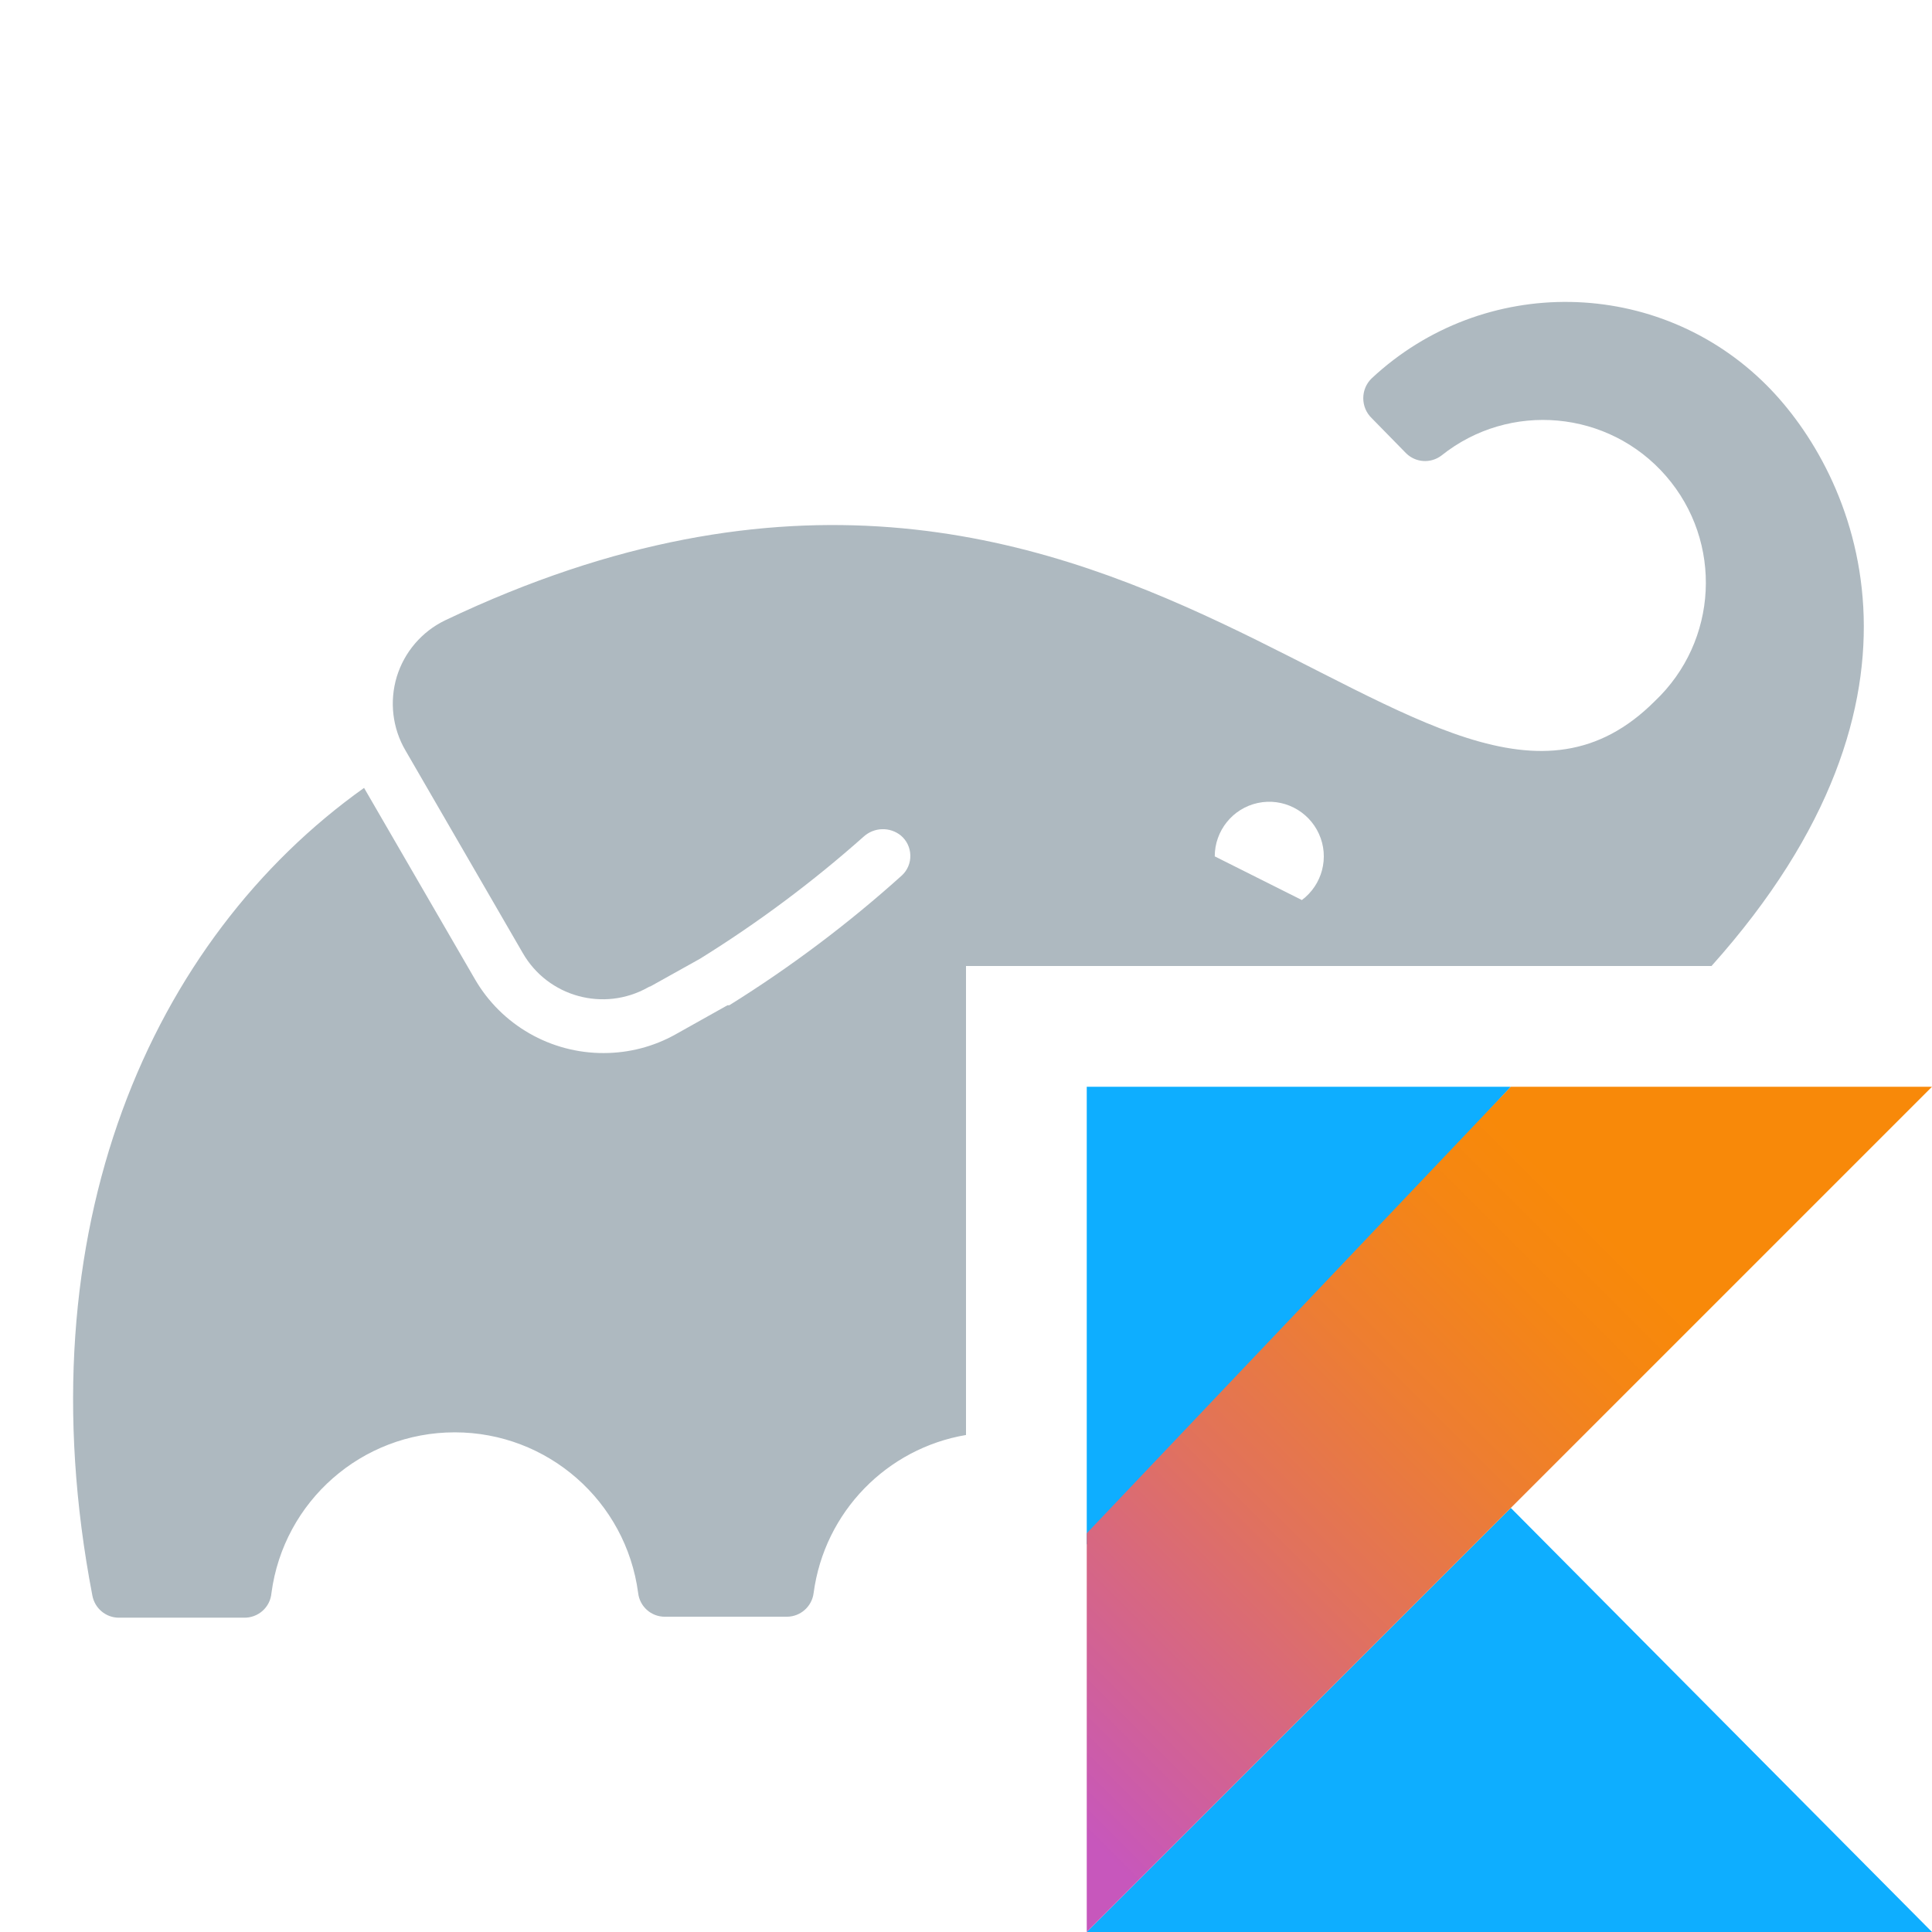
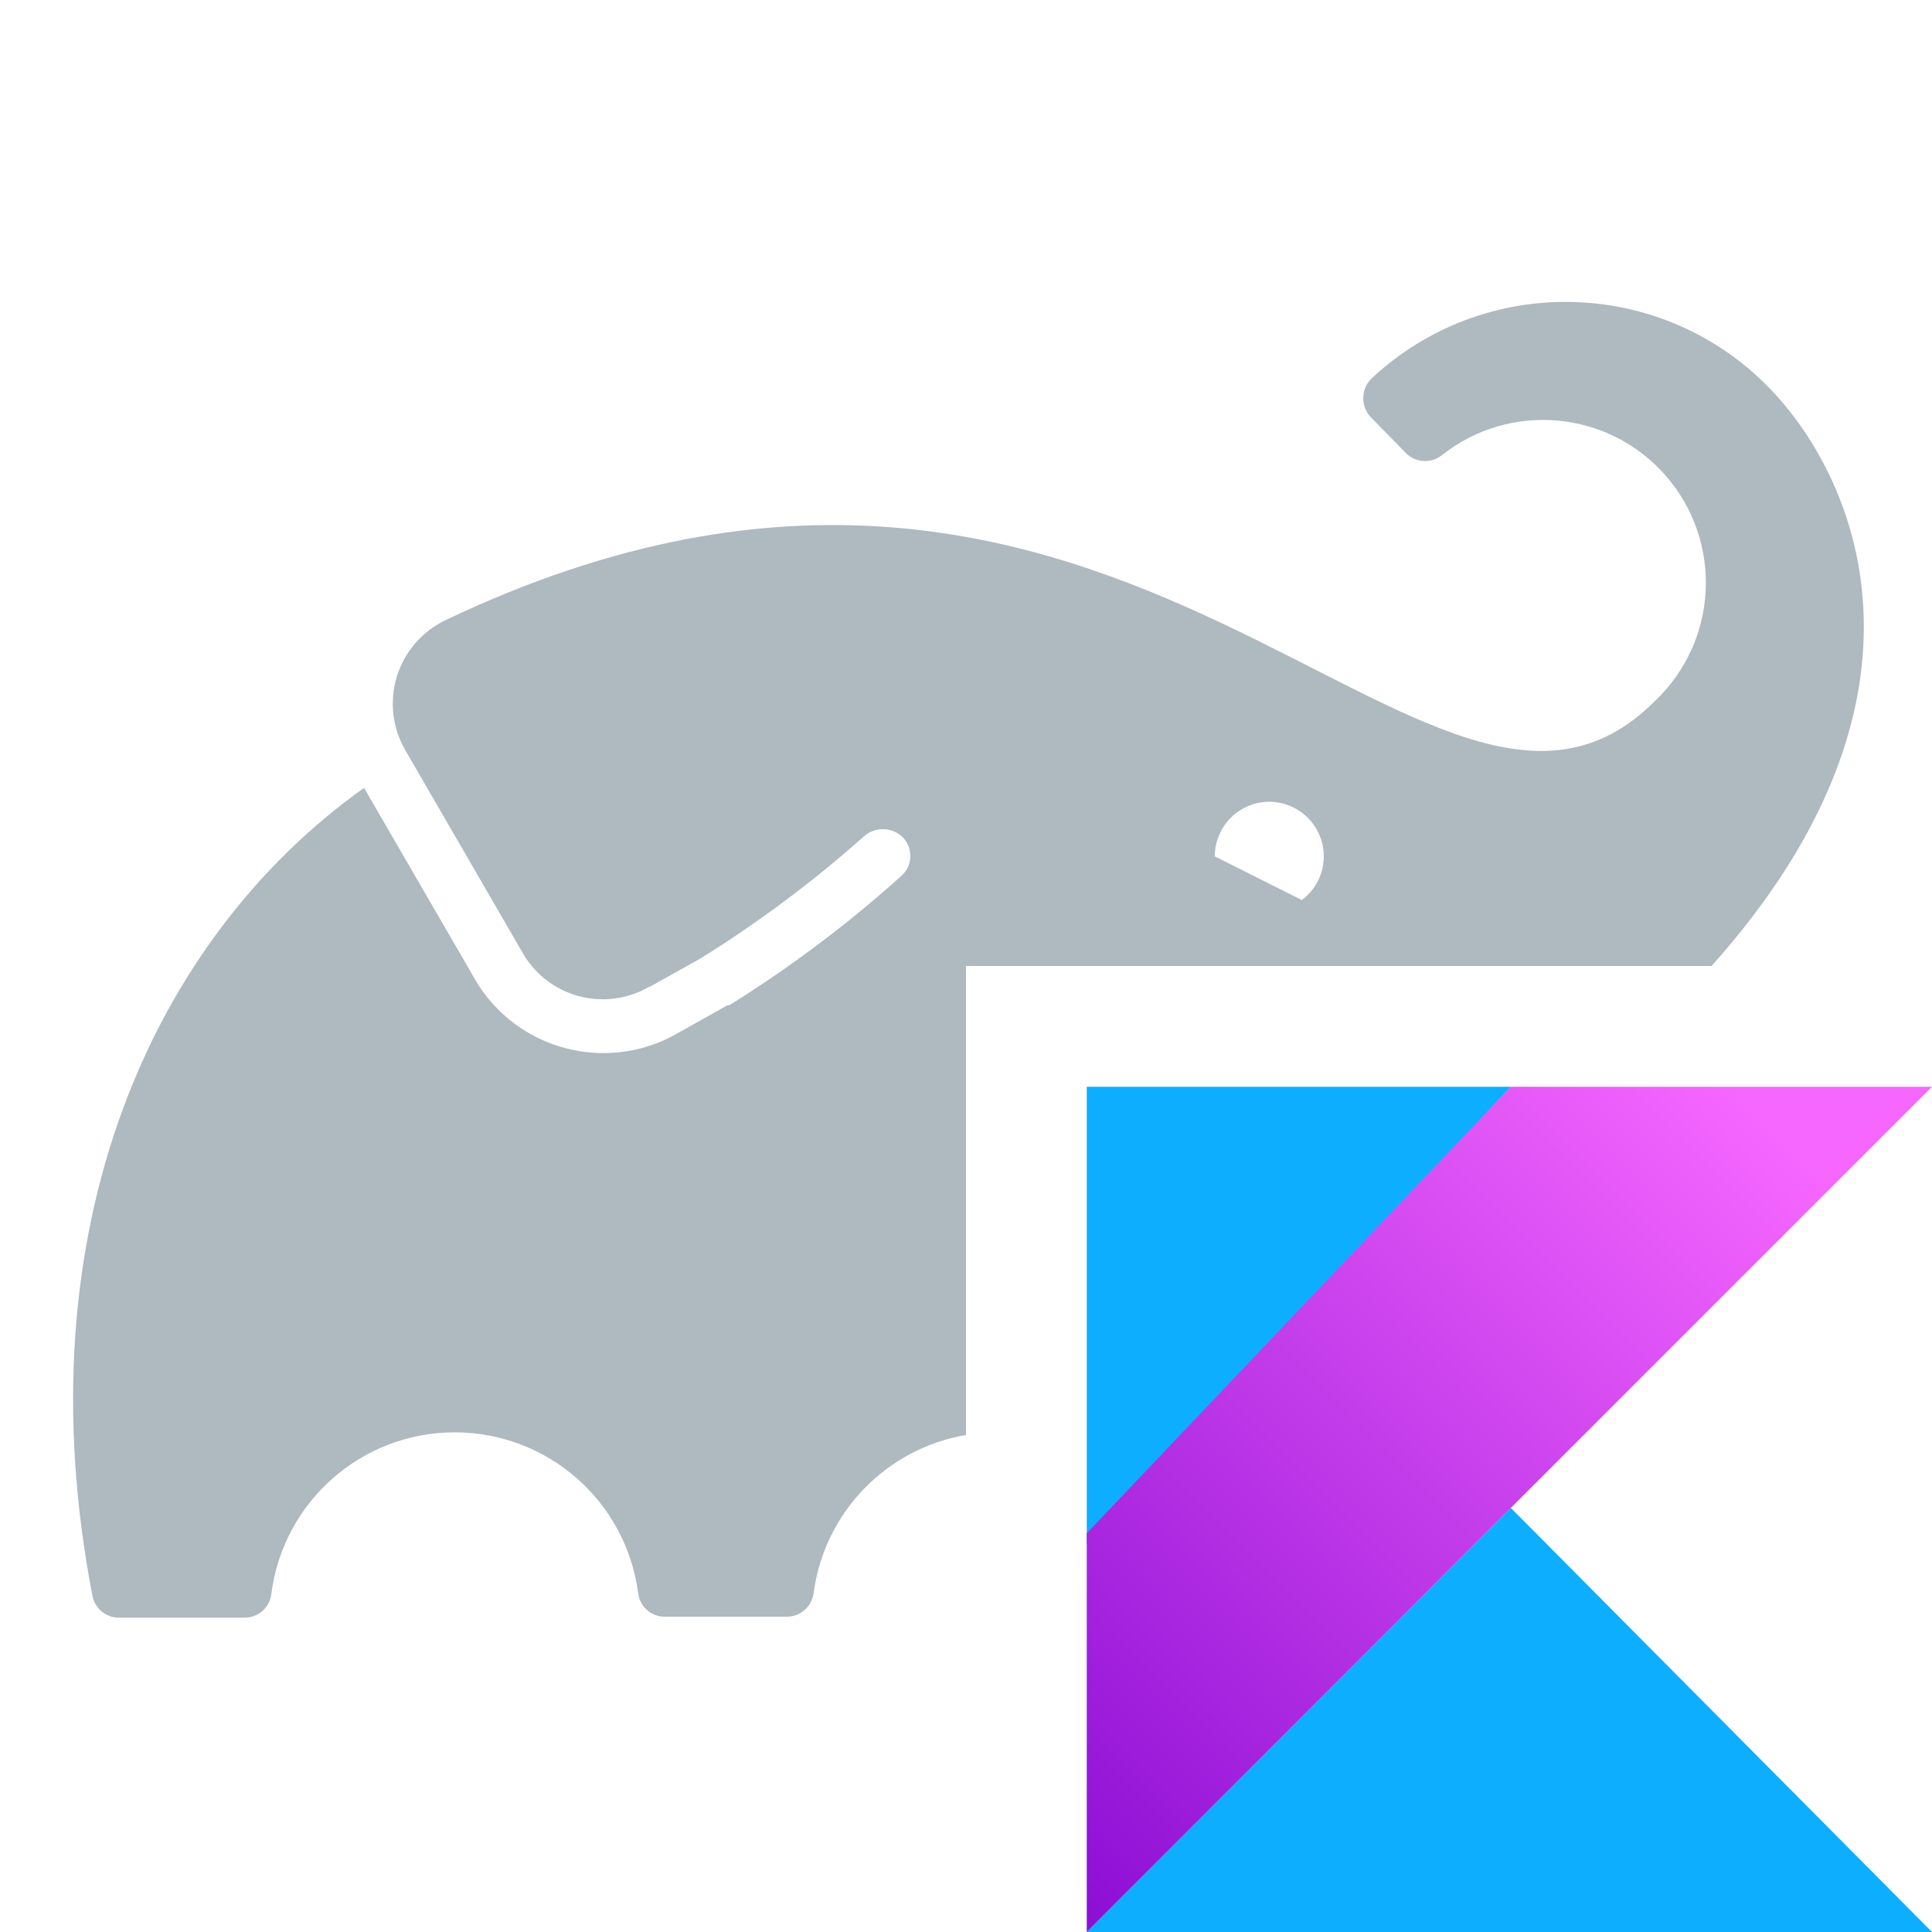
<svg xmlns="http://www.w3.org/2000/svg" width="16" height="16" viewBox="0 0 16 16">
  <defs>
    <linearGradient id="kotlin_gradle_script-a" x1="-16.836%" x2="76.219%" y1="91.94%" y2="-1.116%">
-       <stop offset="10.75%" stop-color="#C757BC" />
-       <stop offset="21.38%" stop-color="#D0609A" />
-       <stop offset="42.54%" stop-color="#E1725C" />
-       <stop offset="60.48%" stop-color="#EE7E2F" />
-       <stop offset="74.3%" stop-color="#F58613" />
-       <stop offset="82.32%" stop-color="#F88909" />
+       <stop stop-color="#870ad2" style="stop-opacity:1" offset="0" themedStart="true" id="stop6016" />
+       <stop stop-color="#f667ff" style=";stop-opacity:1" offset="1" themedStop="true" id="stop6018" />
    </linearGradient>
  </defs>
  <g fill="none" fill-rule="evenodd">
    <g transform="translate(9 9)">
      <polygon fill="#0EAEFF" themedStart="true" fill-rule="nonzero" points="0 7 3.512 3.488 7 7" />
      <polygon fill="#0EAEFF" themedStart="true" fill-rule="nonzero" points="0 0 3.512 0 0 3.792" />
      <polygon fill="url(#kotlin_gradle_script-a)" fill-rule="nonzero" points="3.512 0 0 3.698 0 7 3.512 3.488 7 0" />
    </g>
    <path fill="#9AA7B0" fill-opacity=".8" d="M8,11.884 C7.348,11.994 6.828,12.518 6.738,13.193 C6.724,13.304 6.63,13.388 6.518,13.389 L5.505,13.389 C5.393,13.389 5.298,13.305 5.285,13.193 C5.184,12.431 4.535,11.862 3.766,11.862 C2.998,11.862 2.349,12.431 2.248,13.193 C2.238,13.311 2.138,13.4 2.019,13.397 L0.984,13.397 C0.877,13.397 0.785,13.32 0.765,13.214 C0.181,10.175 1.259,7.775 3.015,6.525 L3.933,8.109 C4.153,8.489 4.56,8.722 4.999,8.721 C5.208,8.721 5.413,8.668 5.595,8.566 L6.025,8.325 L6.04,8.325 C6.547,8.009 7.026,7.649 7.47,7.249 C7.516,7.206 7.541,7.145 7.539,7.082 C7.537,7.019 7.509,6.96 7.46,6.919 C7.369,6.846 7.239,6.85 7.152,6.929 C6.73,7.304 6.277,7.642 5.797,7.94 L5.372,8.177 L5.39,8.164 L5.367,8.177 C5.001,8.383 4.538,8.256 4.329,7.892 L3.358,6.215 C3.25,6.031 3.224,5.809 3.286,5.604 C3.349,5.399 3.494,5.23 3.687,5.137 C9.345,2.441 11.837,7.673 13.704,5.807 C14.23,5.31 14.271,4.488 13.797,3.942 C13.323,3.396 12.502,3.321 11.937,3.773 C11.848,3.84 11.723,3.832 11.644,3.753 L11.36,3.463 C11.315,3.42 11.29,3.36 11.29,3.298 C11.29,3.235 11.315,3.176 11.36,3.133 C12.287,2.268 13.733,2.293 14.629,3.189 C15.364,3.924 16.184,5.755 14.174,8 L8,8 L8,11.884 Z M10.78,7.453 L10.78,7.455 C10.951,7.328 11.011,7.1 10.923,6.906 C10.835,6.712 10.624,6.605 10.416,6.65 C10.208,6.695 10.06,6.88 10.06,7.092 L10.78,7.453 Z" />
  </g>
</svg>
